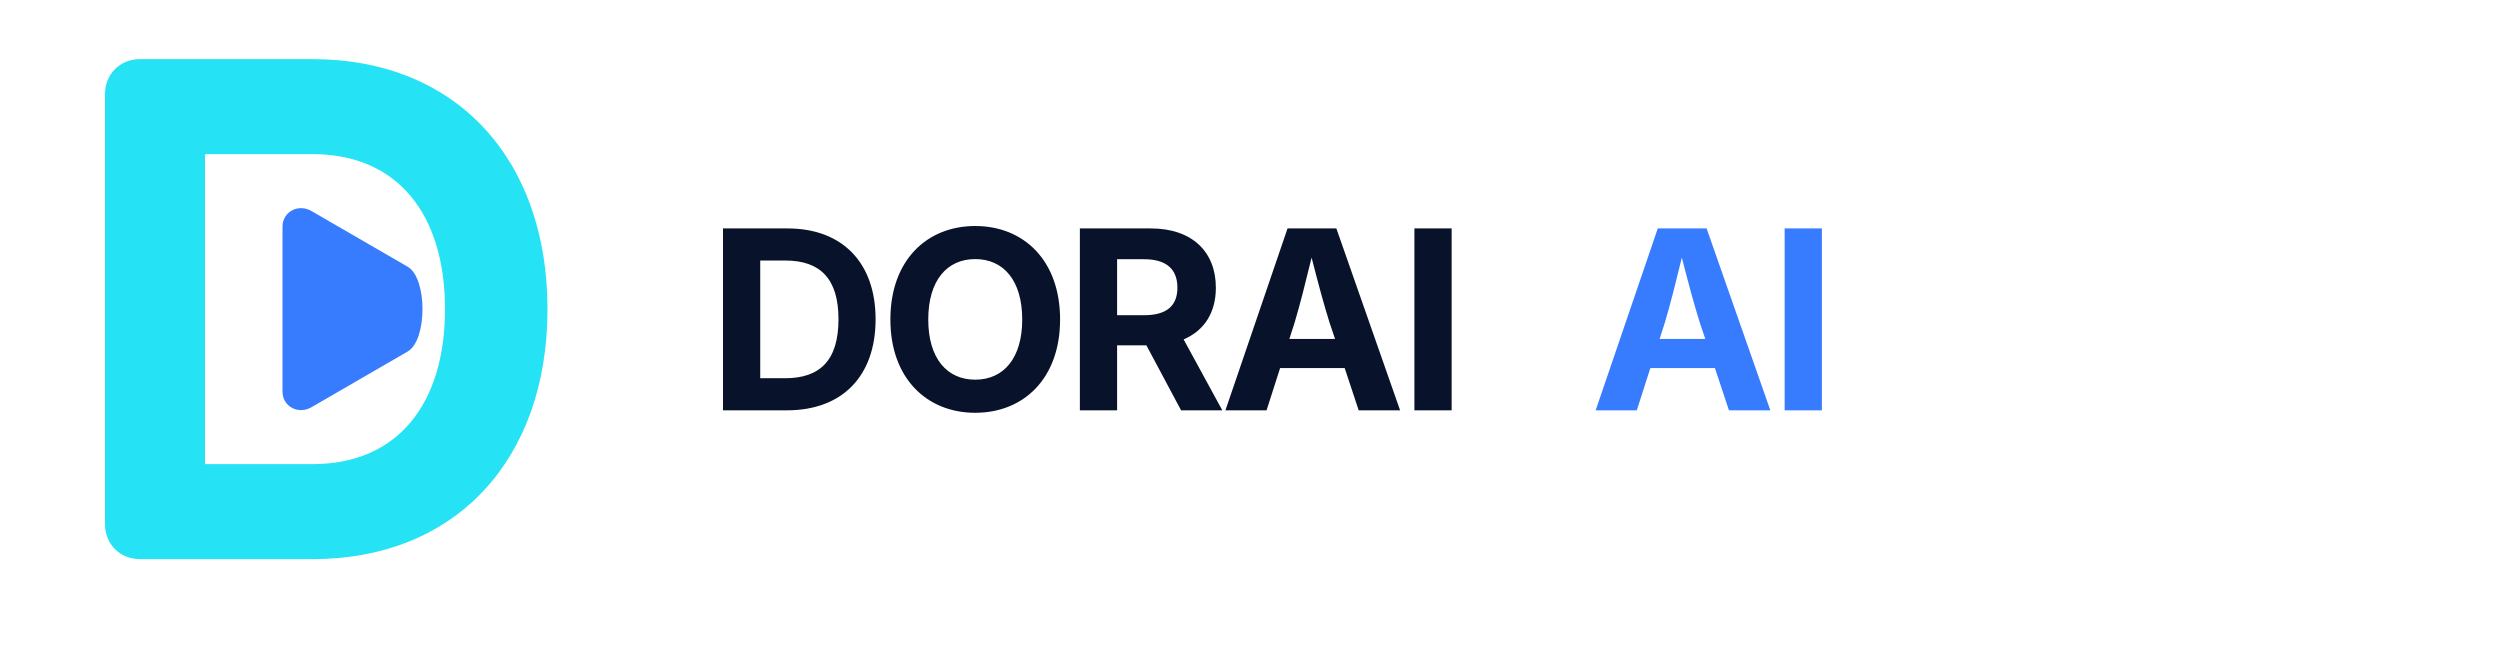
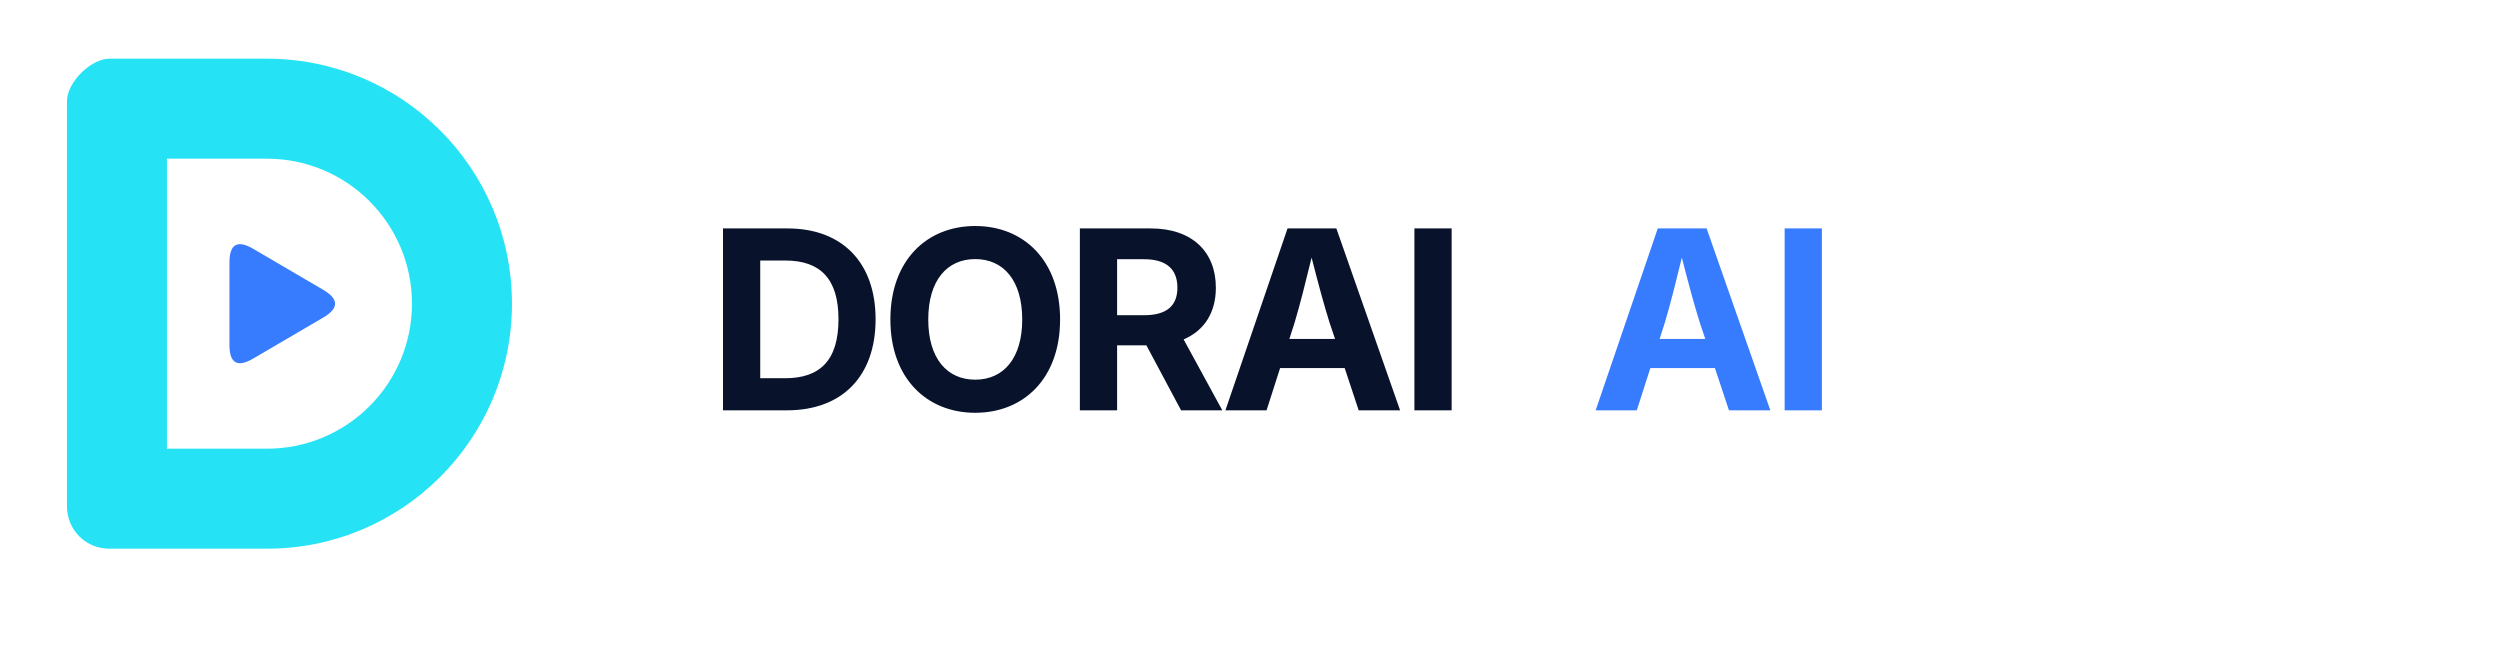
<svg xmlns="http://www.w3.org/2000/svg" width="920" height="240" viewBox="0 0 920 240">
  <defs>
    <linearGradient id="g" x1="80" y1="50" x2="430" y2="450">
      <stop stop-color="#25E2F5" />
      <stop offset=".48" stop-color="#377CFF" />
      <stop offset="1" stop-color="#6F5BFF" />
    </linearGradient>
  </defs>
-   <g transform="translate(0,-4) scale(.46)">
-     <path d="M112 56 H250 C365 56 438 136 438 256 C438 376 365 456 250 456 H112 C96 456 84 444 84 428 V84 C84 68 96 56 112 56 Z M164 132 V380 H250 C318 380 356 332 356 256 C356 180 318 132 250 132 Z" fill="url(#g)" fill-rule="evenodd" />
-     <path d="M226 190 C226 178 239 171 250 178 L326 222 C342 231 342 281 326 290 L250 334 C239 341 226 334 226 322 Z" fill="#377CFF" />
+   <g transform="translate(-14,-6) scale(.46)">
+     <path d="M118 60 H244 C352.25 60 440 147.75 440 256 C440 364.25 352.25 452 244 452 H118 C99 452 84 437 84 418 V94 C84 79 103 60 118 60 Z M164 140.0 V372.0 H244 C308.07 372.0 360.0 320.07 360.0 256 C360.0 191.93 308.07 140.0 244 140.0 Z" fill="url(#g)" fill-rule="evenodd" />
+     <path d="M214.0 223.0 Q214 201 233.0 212.1 L289.0 244.9 Q308 256 289.0 267.1 L233.0 299.9 Q214 311 214.0 289.0 Z" fill="#377CFF" />
  </g>
  <text x="260" y="151" font-family="Inter,Arial,sans-serif" font-size="92" font-weight="750" letter-spacing="-3" fill="#08132B">DORAI</text>
  <text x="585" y="151" font-family="Inter,Arial,sans-serif" font-size="92" font-weight="750" letter-spacing="-3" fill="#377CFF">AI</text>
</svg>
